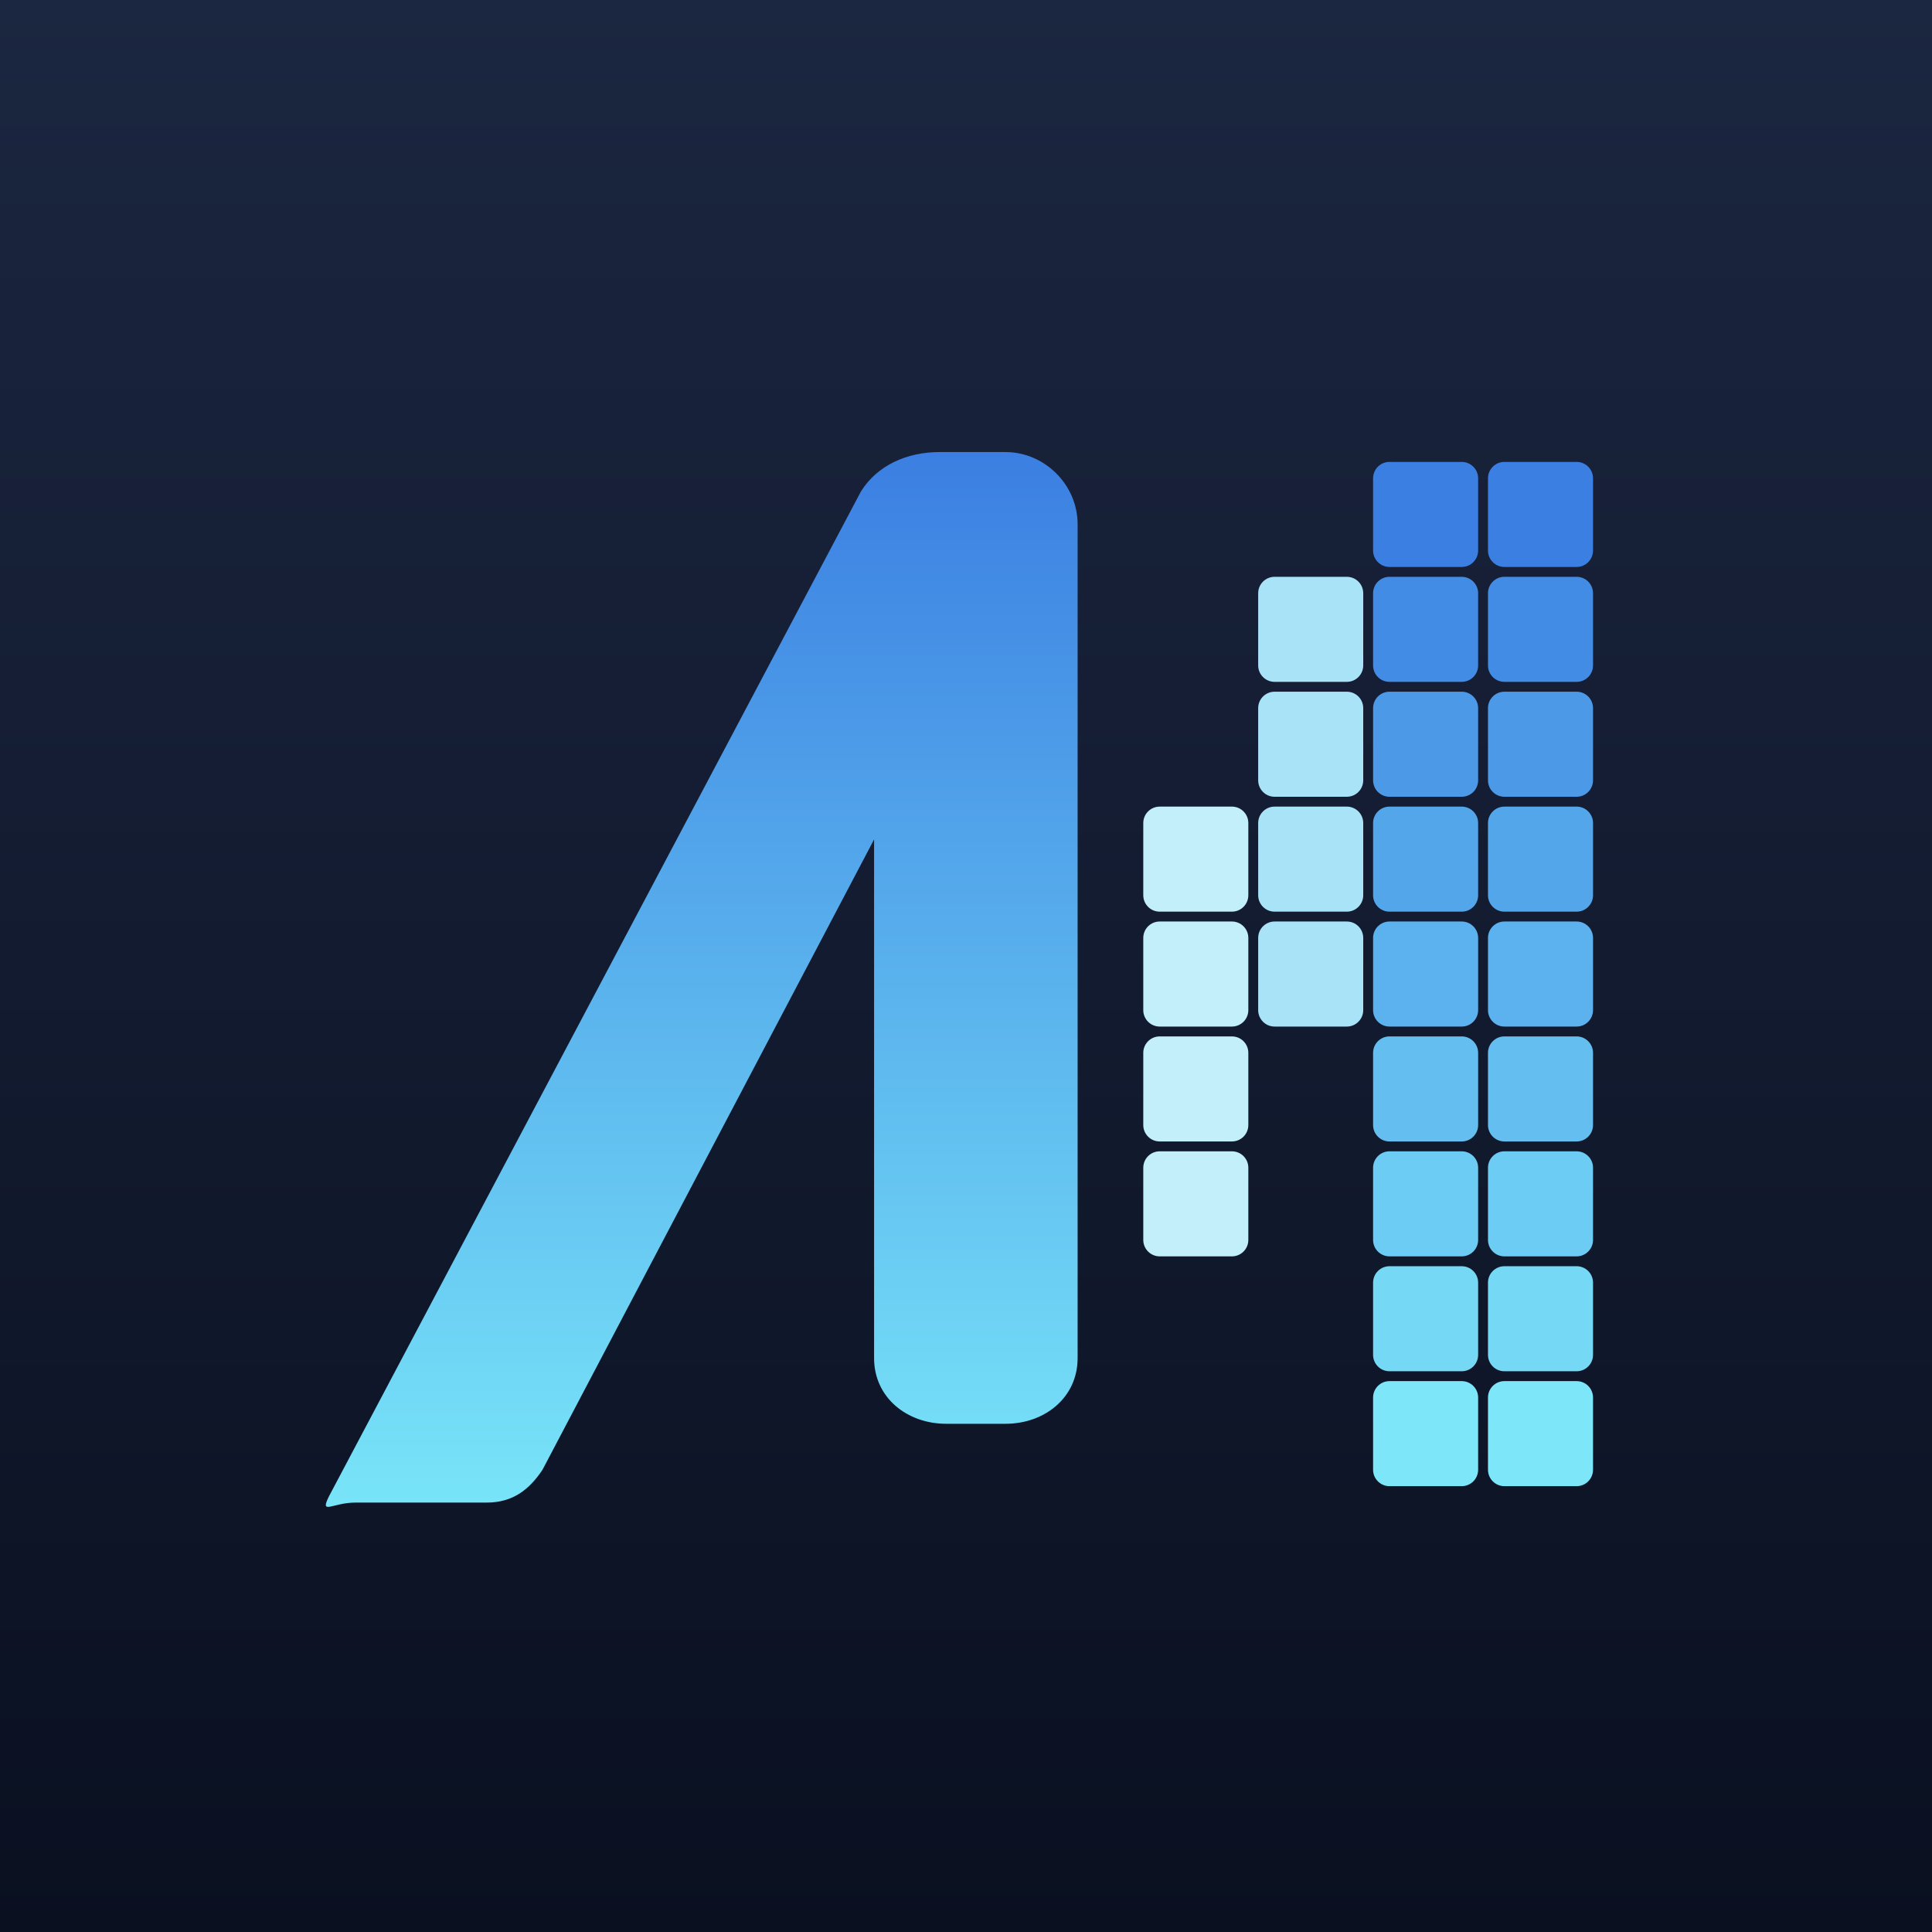
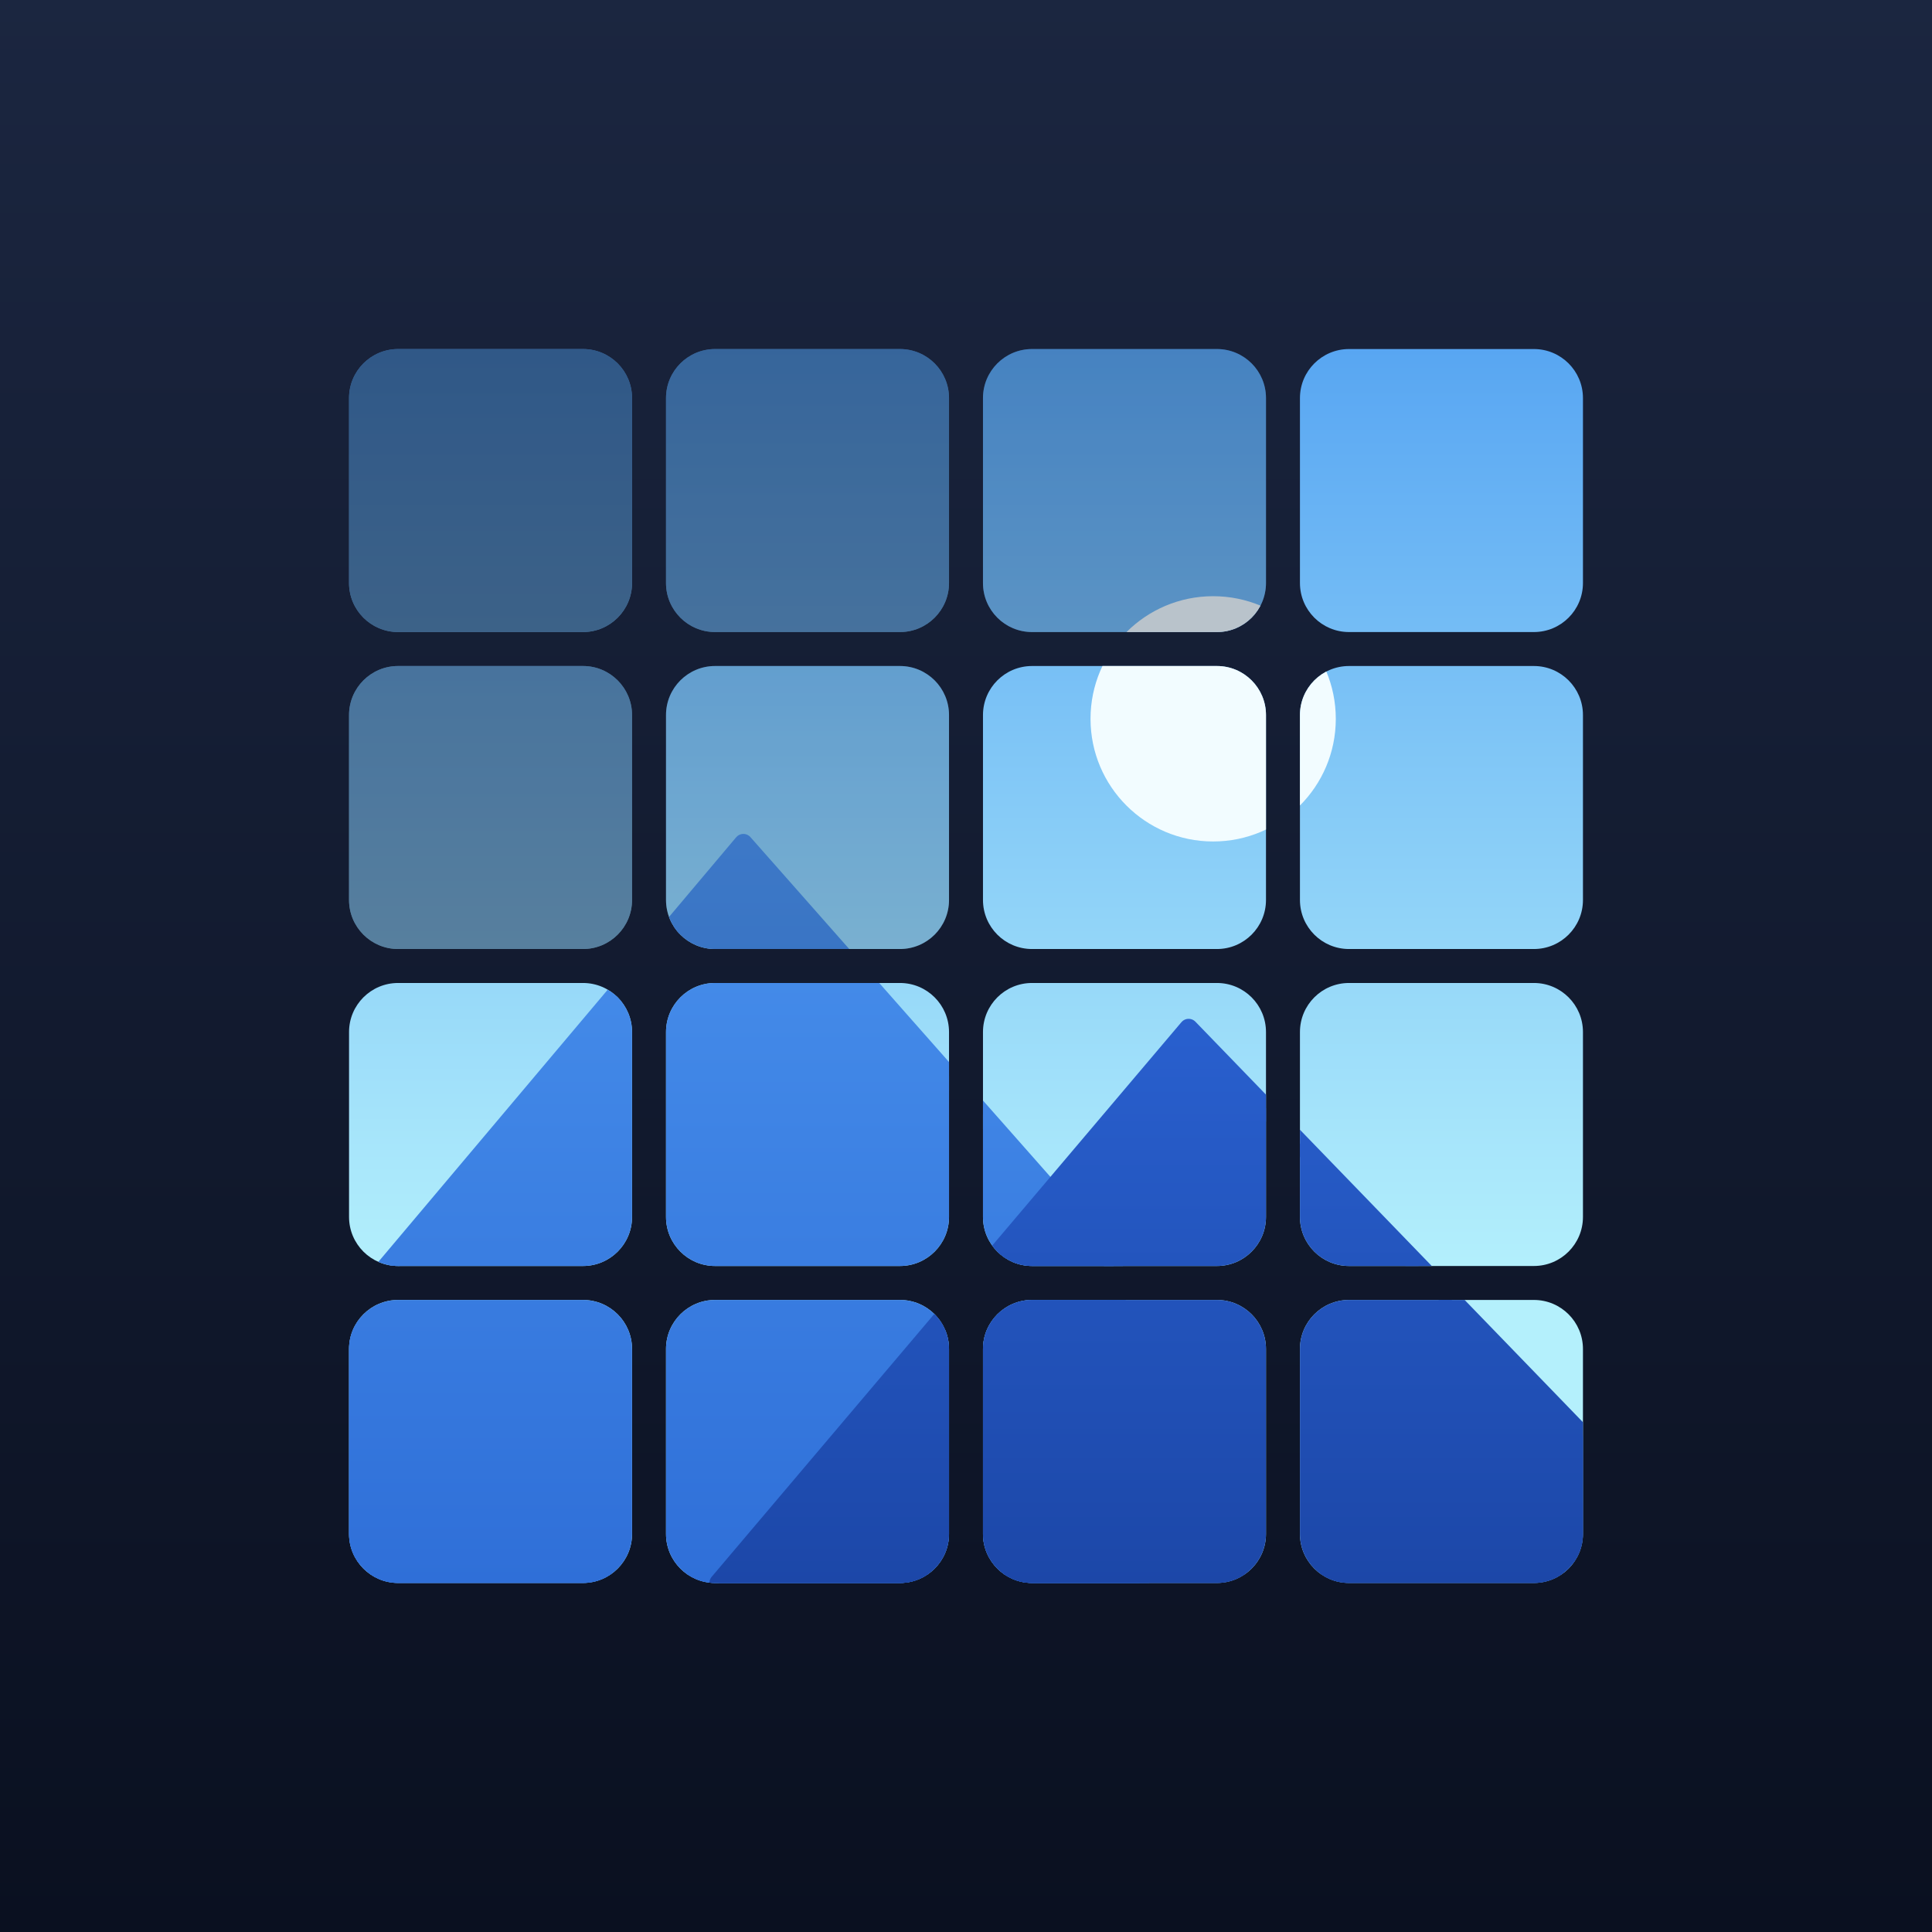
<svg xmlns="http://www.w3.org/2000/svg" viewBox="0 0 1024 1024" width="1024" height="1024">
  <defs>
    <linearGradient id="bg" x1="0" y1="0" x2="0" y2="1">
      <stop offset="0" stop-color="#1B2640" />
      <stop offset="1" stop-color="#0A1020" />
    </linearGradient>
-     <linearGradient id="stroke" gradientUnits="userSpaceOnUse" x1="0" y1="50" x2="0" y2="370">
-       <stop offset="0" stop-color="#3B7FE2" />
-       <stop offset="1" stop-color="#78E4F8" />
+     <linearGradient id="sky" gradientUnits="userSpaceOnUse" x1="0" y1="185" x2="0" y2="676">
+       <stop offset="0" stop-color="#58A6F2" />
+       <stop offset="1" stop-color="#B4F0FC" />
    </linearGradient>
+     <linearGradient id="far" gradientUnits="userSpaceOnUse" x1="0" y1="414" x2="0" y2="839">
+       <stop offset="0" stop-color="#4A93EE" />
+       <stop offset="1" stop-color="#2F6FD8" />
+     </linearGradient>
+     <linearGradient id="near" gradientUnits="userSpaceOnUse" x1="0" y1="512" x2="0" y2="839">
+       <stop offset="0" stop-color="#2A62D2" />
+       <stop offset="1" stop-color="#1C47A8" />
+     </linearGradient>
+     <clipPath id="grid">
+       <rect x="185" y="185" width="150" height="150" rx="26" />
+       <rect x="353" y="185" width="150" height="150" rx="26" />
+       <rect x="521" y="185" width="150" height="150" rx="26" />
+       <rect x="689" y="185" width="150" height="150" rx="26" />
+       <rect x="185" y="353" width="150" height="150" rx="26" />
+       <rect x="353" y="353" width="150" height="150" rx="26" />
+       <rect x="521" y="353" width="150" height="150" rx="26" />
+       <rect x="689" y="353" width="150" height="150" rx="26" />
+       <rect x="185" y="521" width="150" height="150" rx="26" />
+       <rect x="353" y="521" width="150" height="150" rx="26" />
+       <rect x="521" y="521" width="150" height="150" rx="26" />
+       <rect x="689" y="521" width="150" height="150" rx="26" />
+       <rect x="185" y="689" width="150" height="150" rx="26" />
+       <rect x="353" y="689" width="150" height="150" rx="26" />
+       <rect x="521" y="689" width="150" height="150" rx="26" />
+       <rect x="689" y="689" width="150" height="150" rx="26" />
+     </clipPath>
  </defs>
  <rect width="1024" height="1024" fill="url(#bg)" />
-   <g transform="translate(512 518) scale(1.74) translate(-246 -210)">
-     <path d="M52 368 L214 62 C219 54 228 50 238 50 L258 50 C270 50 280 60 280 72 L280 326 C280 338 270 346 258 346 L240 346 C228 346 218 338 218 326 L218 168 L117 360 C113 366 108 370 100 370 L60 370 C53 370 49 374 52 368 Z" fill="url(#stroke)" />
-     <rect x="370" y="53" width="32" height="32" rx="5" fill="#3B7FE2" />
-     <rect x="405" y="53" width="32" height="32" rx="5" fill="#3B7FE2" />
-     <rect x="370" y="88" width="32" height="32" rx="5" fill="#438CE5" />
-     <rect x="405" y="88" width="32" height="32" rx="5" fill="#438CE5" />
-     <rect x="370" y="123" width="32" height="32" rx="5" fill="#4C99E8" />
-     <rect x="405" y="123" width="32" height="32" rx="5" fill="#4C99E8" />
-     <rect x="370" y="158" width="32" height="32" rx="5" fill="#54A6EB" />
-     <rect x="405" y="158" width="32" height="32" rx="5" fill="#54A6EB" />
-     <rect x="370" y="193" width="32" height="32" rx="5" fill="#5CB2EE" />
-     <rect x="405" y="193" width="32" height="32" rx="5" fill="#5CB2EE" />
-     <rect x="370" y="228" width="32" height="32" rx="5" fill="#64BFF0" />
-     <rect x="405" y="228" width="32" height="32" rx="5" fill="#64BFF0" />
-     <rect x="370" y="263" width="32" height="32" rx="5" fill="#6CCCF3" />
-     <rect x="405" y="263" width="32" height="32" rx="5" fill="#6CCCF3" />
-     <rect x="370" y="298" width="32" height="32" rx="5" fill="#75D9F6" />
-     <rect x="405" y="298" width="32" height="32" rx="5" fill="#75D9F6" />
-     <rect x="370" y="333" width="32" height="32" rx="5" fill="#7DE6F9" />
-     <rect x="405" y="333" width="32" height="32" rx="5" fill="#7DE6F9" />
-     <rect x="335" y="88" width="32" height="32" rx="5" fill="#A9E3F8" />
-     <rect x="335" y="123" width="32" height="32" rx="5" fill="#A9E3F8" />
-     <rect x="335" y="158" width="32" height="32" rx="5" fill="#A9E3F8" />
-     <rect x="335" y="193" width="32" height="32" rx="5" fill="#A9E3F8" />
-     <rect x="300" y="158" width="32" height="32" rx="5" fill="#C2EFFA" />
-     <rect x="300" y="193" width="32" height="32" rx="5" fill="#C2EFFA" />
-     <rect x="300" y="228" width="32" height="32" rx="5" fill="#C2EFFA" />
-     <rect x="300" y="263" width="32" height="32" rx="5" fill="#C2EFFA" />
+   <g clip-path="url(#grid)">
+     <rect x="185" y="185" width="654" height="654" fill="url(#sky)" />
+     <circle cx="643" cy="381" r="65" fill="#F2FCFF" />
+     <path d="M185 695 L394 447 L590 669 L604 839 L185 839 Z" fill="url(#far)" stroke="url(#far)" stroke-width="10" stroke-linejoin="round" />
+     <path d="M381 839 L630 545 L839 761 L839 839 Z" fill="url(#near)" stroke="url(#near)" stroke-width="10" stroke-linejoin="round" />
  </g>
+   <rect x="185" y="185" width="150" height="150" rx="26" fill="#0E1730" opacity="0.55" />
+   <rect x="353" y="185" width="150" height="150" rx="26" fill="#0E1730" opacity="0.45" />
+   <rect x="185" y="353" width="150" height="150" rx="26" fill="#0E1730" opacity="0.45" />
+   <rect x="521" y="185" width="150" height="150" rx="26" fill="#0E1730" opacity="0.25" />
+   <rect x="353" y="353" width="150" height="150" rx="26" fill="#0E1730" opacity="0.2" />
</svg>
